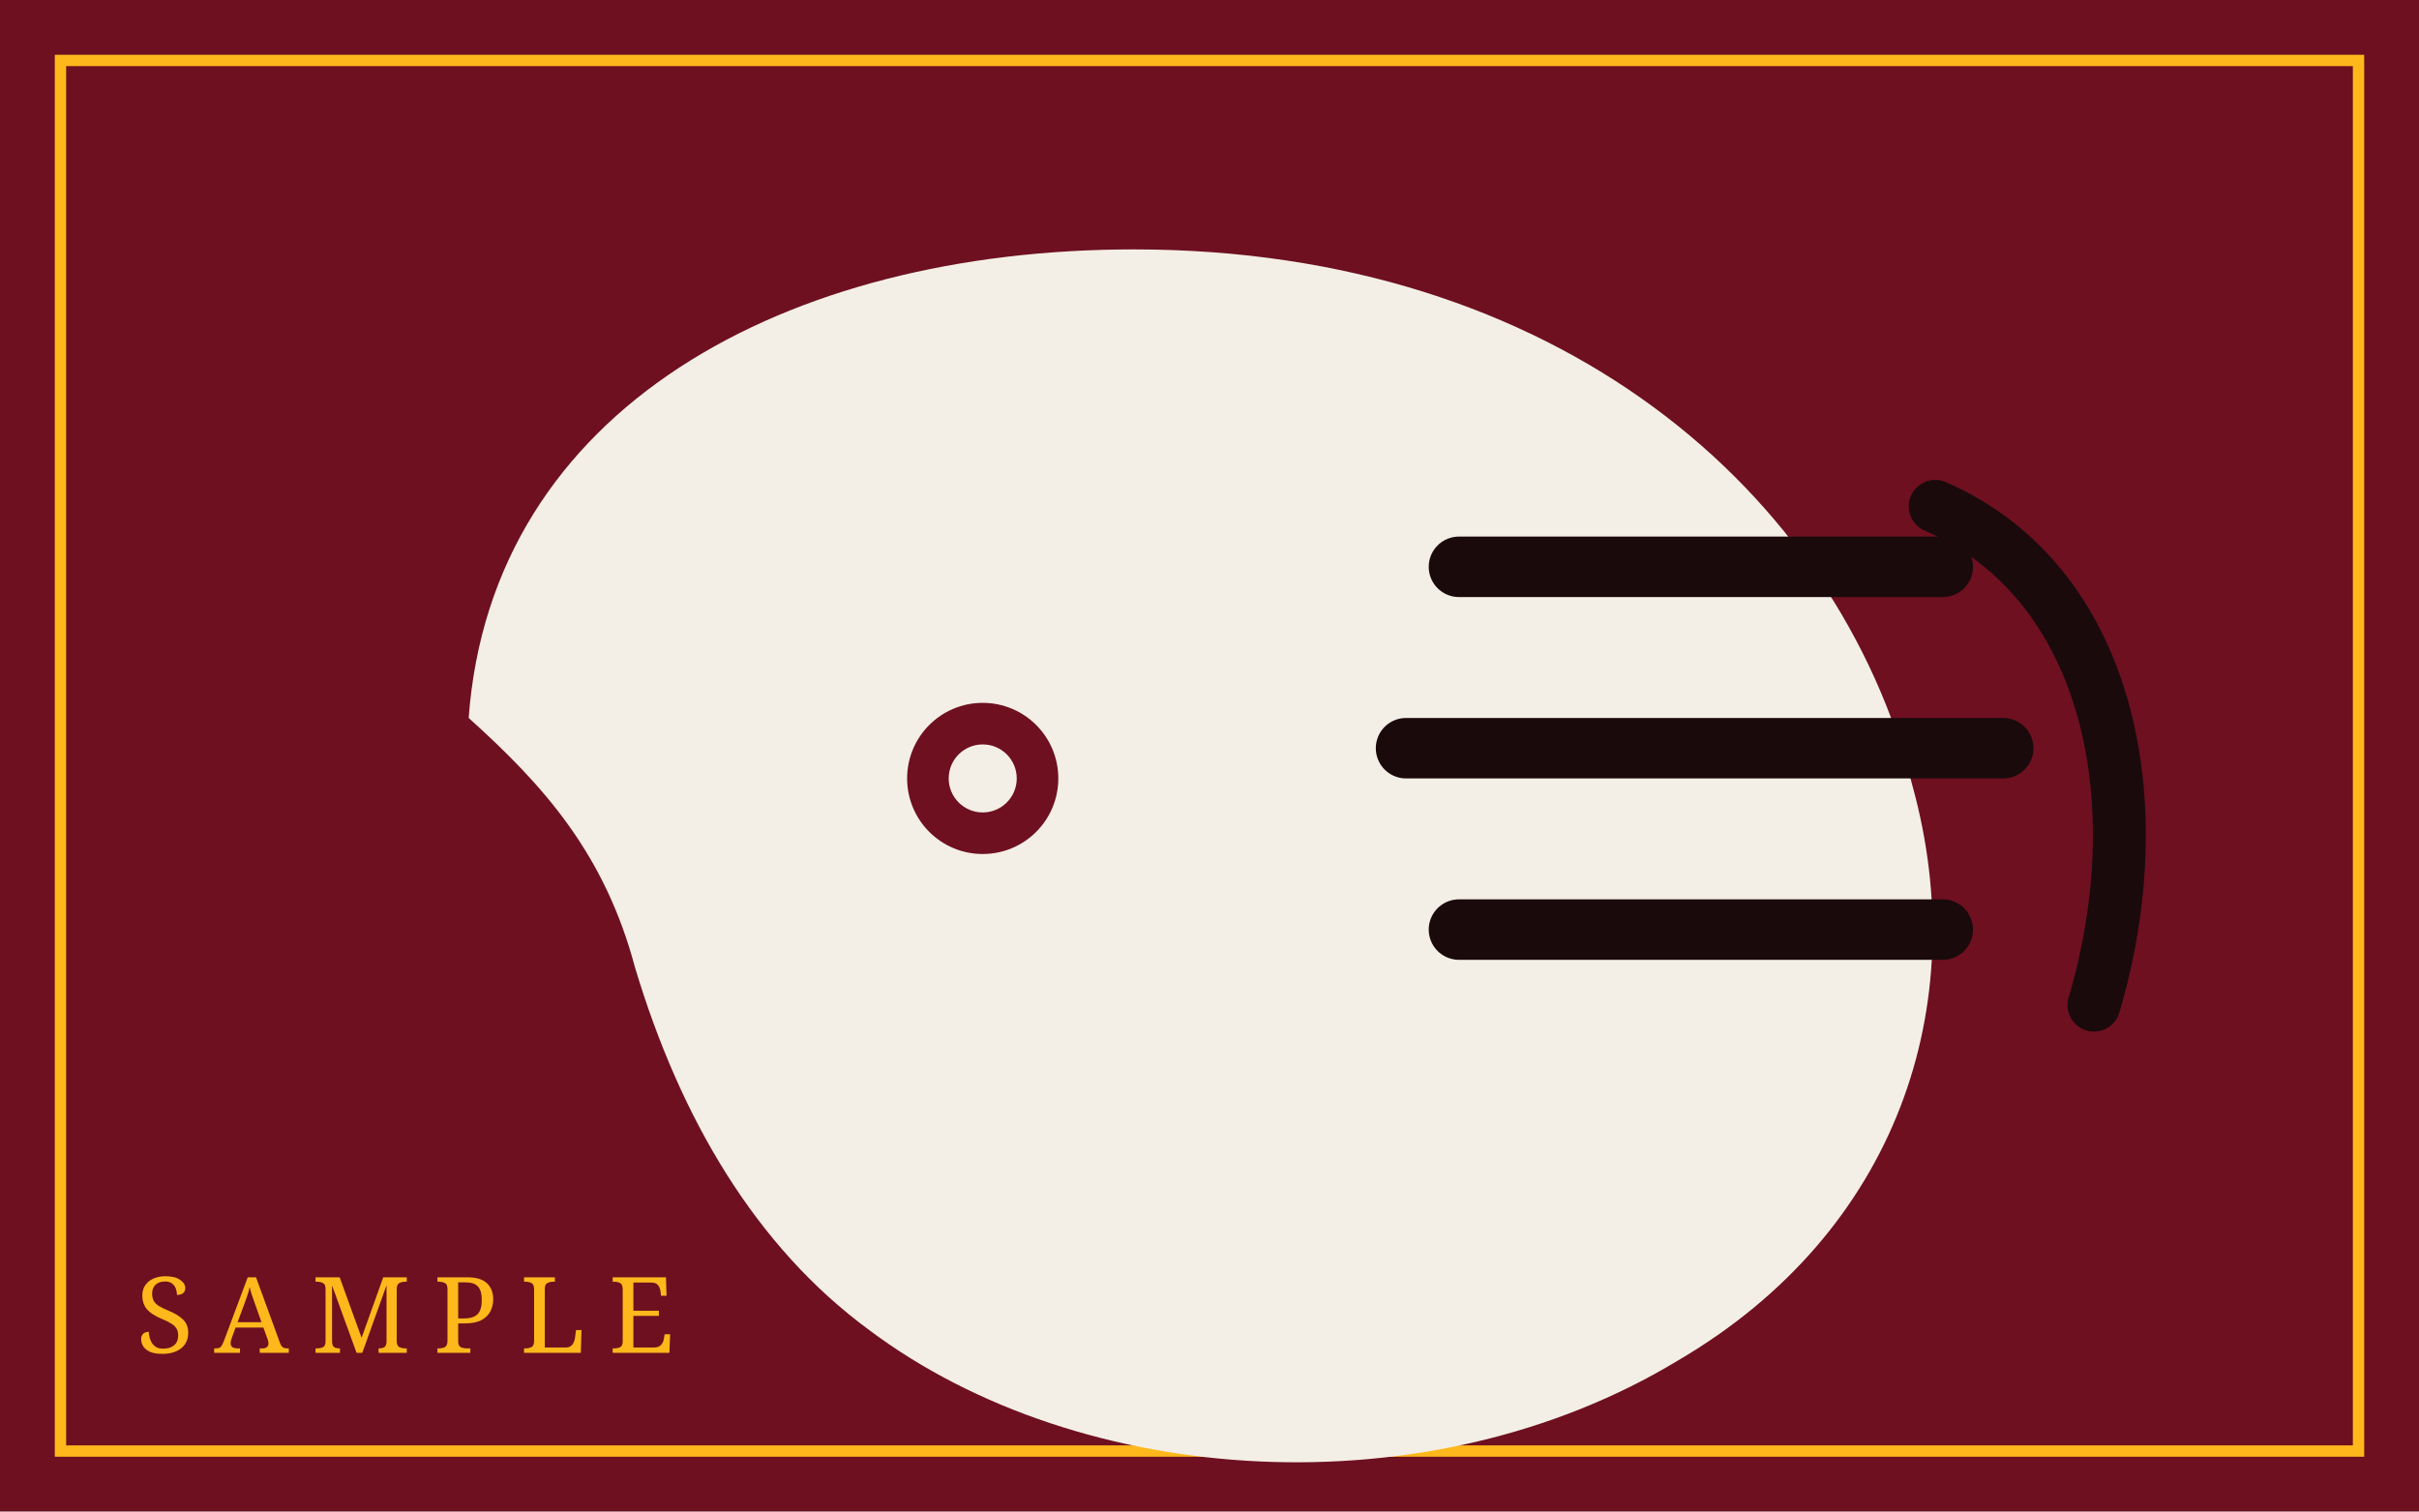
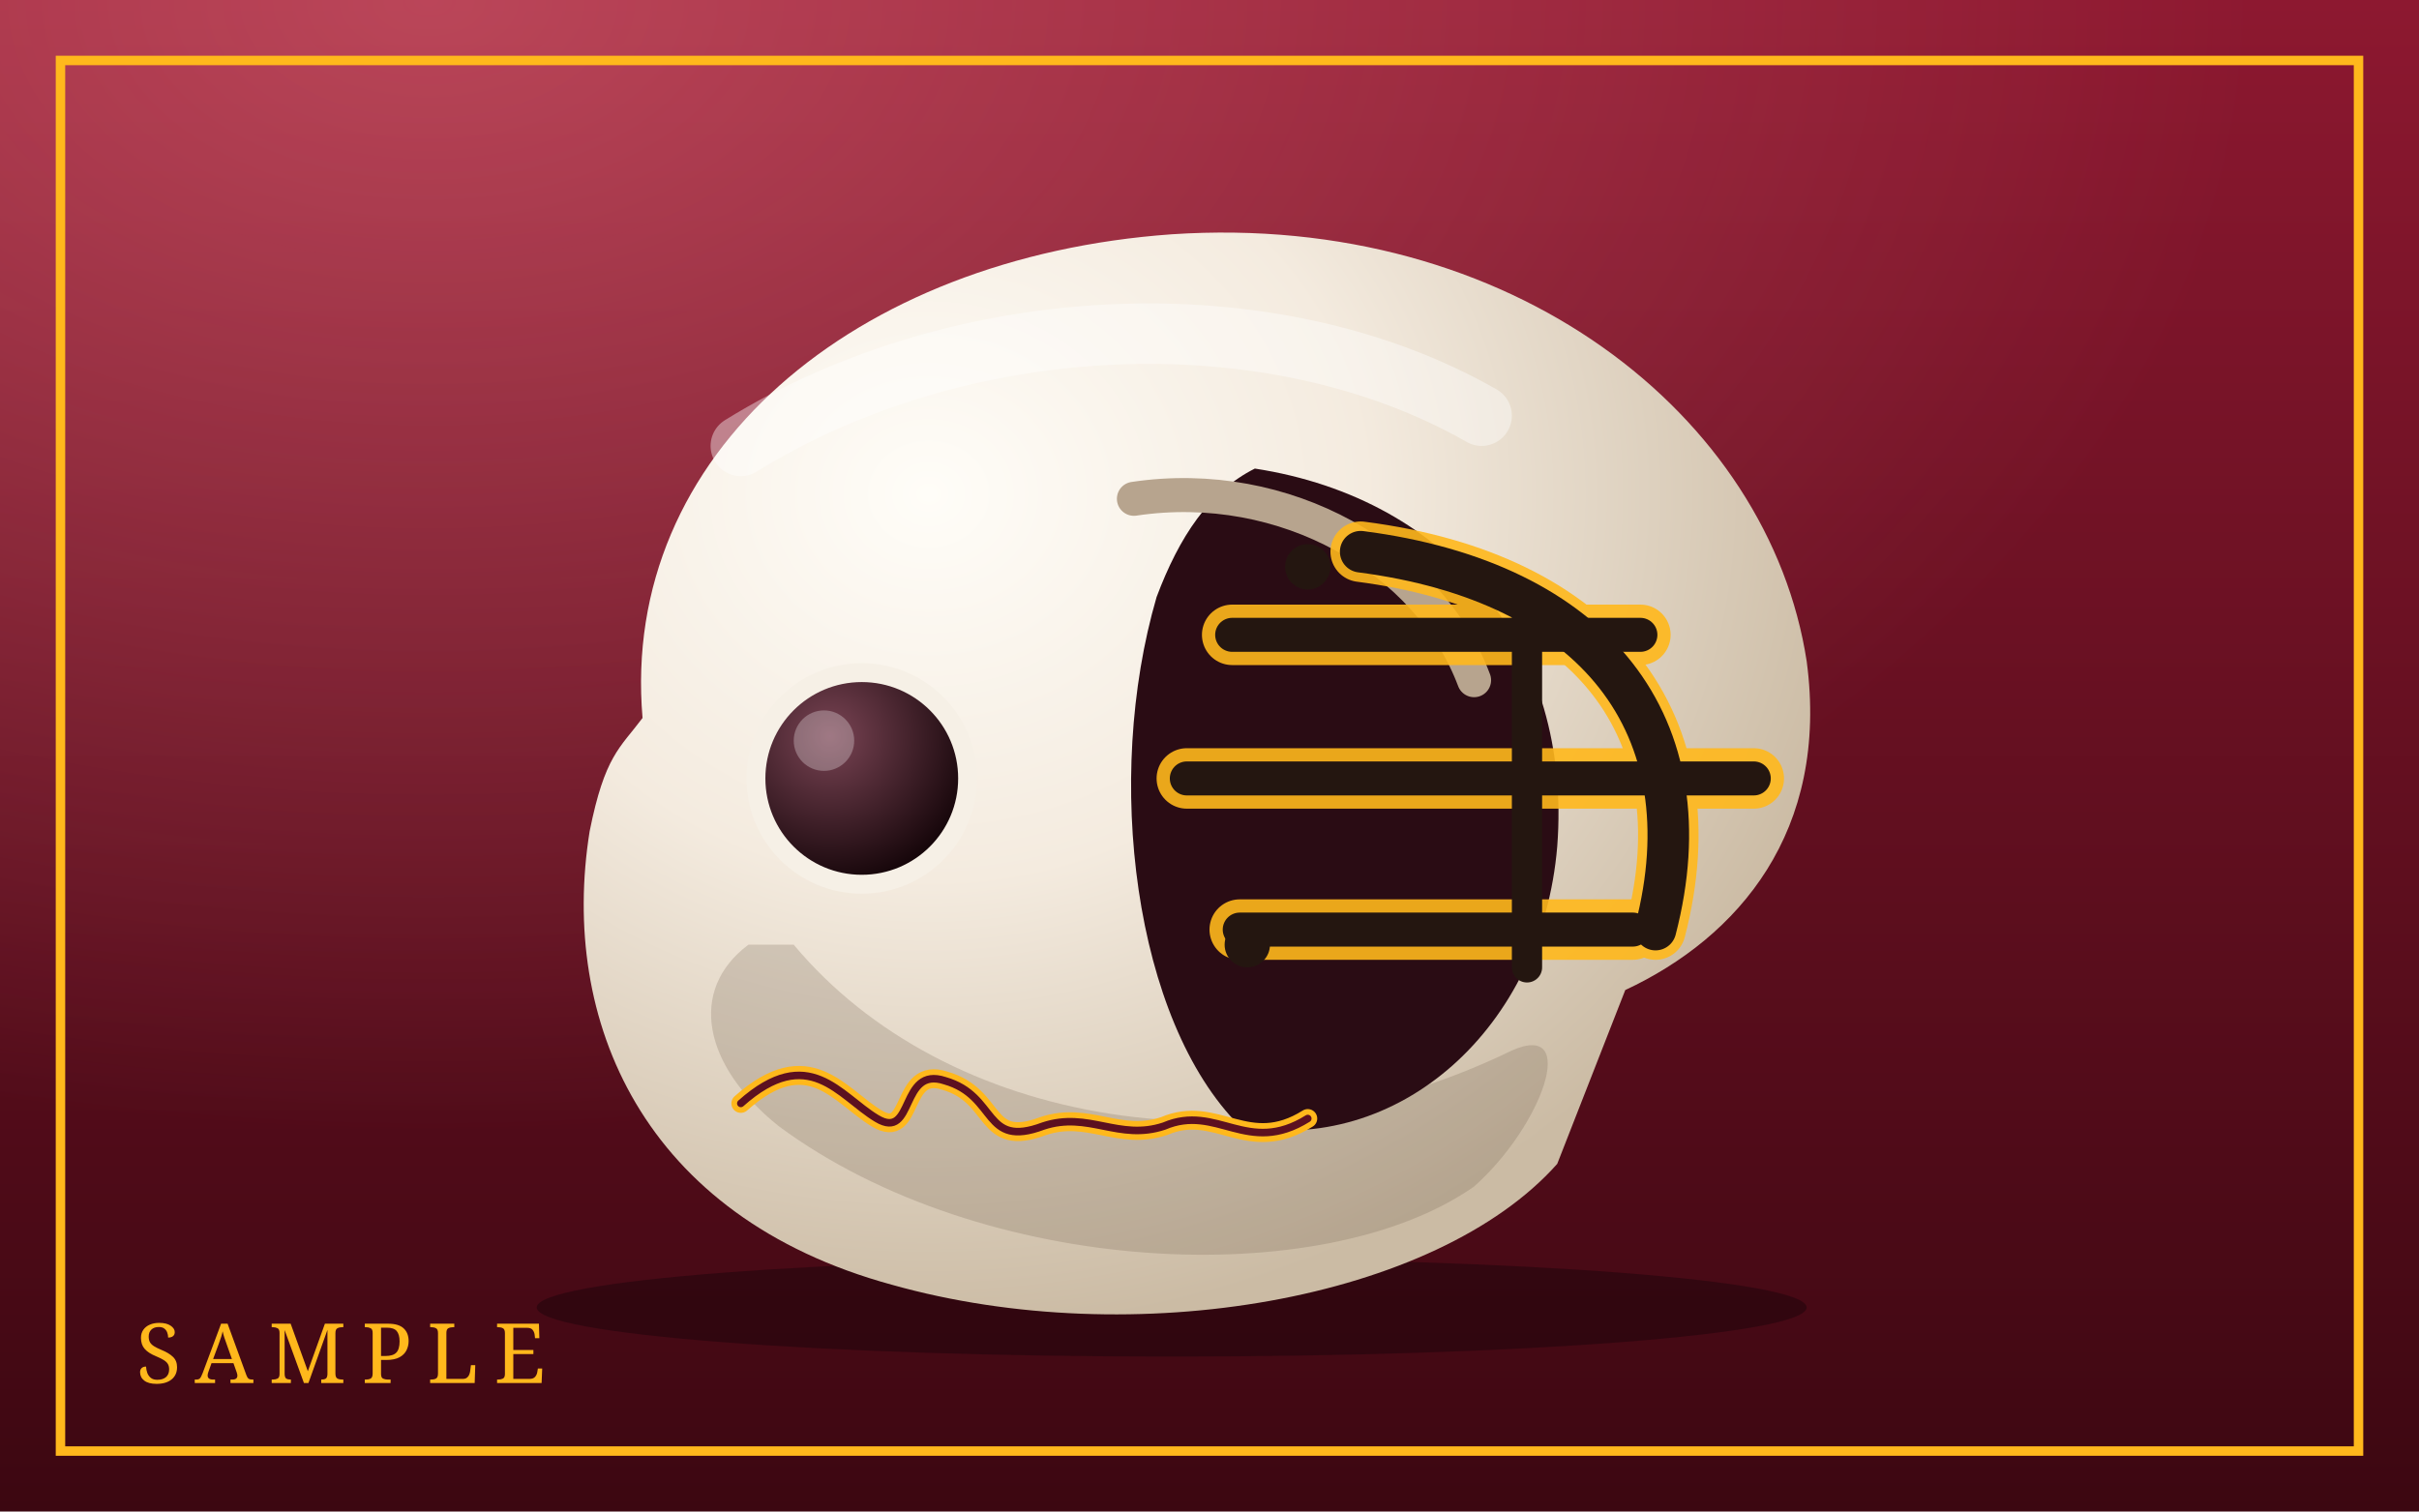
<svg xmlns="http://www.w3.org/2000/svg" width="640" height="400" viewBox="0 0 640 400">
-   <rect width="640" height="400" fill="#6e1020" />
-   <rect x="16" y="16" width="608" height="368" fill="none" stroke="#FFB81C" stroke-width="3" />
-   <g transform="translate(46 42)">
-     <path fill="#f4efe6" d="M78 148c6-82 84-124 176-124 112 0 186 64 206 142 16 58-4 118-62 152-66 40-158 34-214-8-30-22-50-56-62-96-8-30-24-48-44-66z" />
-     <path fill="none" stroke="#1a0a0c" stroke-width="16" stroke-linecap="round" d="M340 108h128M326 156h158M340 204h128" />
-     <path fill="none" stroke="#1a0a0c" stroke-width="14" stroke-linecap="round" d="M466 92c46 20 58 78 42 132" />
-     <circle cx="214" cy="164" r="20" fill="#6e1020" />
-     <circle cx="214" cy="164" r="9" fill="#f4efe6" />
+   <defs>
+     <linearGradient id="bg" x1="0" y1="0" x2="0" y2="1">
+       <stop offset="0" stop-color="#8d1830" />
+       <stop offset="1" stop-color="#3c0711" />
+     </linearGradient>
+     <radialGradient id="wash" cx="18%" cy="0%" r="75%">
+       <stop offset="0" stop-color="#ff8a96" stop-opacity="0.4" />
+       <stop offset="1" stop-color="#ff8a96" stop-opacity="0" />
+     </radialGradient>
+     <radialGradient id="shell" cx="28%" cy="24%" r="78%">
+       <stop offset="0" stop-color="#fffdf8" />
+       <stop offset="0.46" stop-color="#f4ebdf" />
+       <stop offset="1" stop-color="#cbbba4" />
+     </radialGradient>
+     <linearGradient id="metal" x1="0" y1="0" x2="1" y2="1">
+       <stop offset="0" stop-color="#d9c7b6" />
+       <stop offset="0.35" stop-color="#3a281e" />
+       <stop offset="1" stop-color="#8c7362" />
+     </linearGradient>
+     <radialGradient id="hole" cx="35%" cy="30%" r="70%">
+       <stop offset="0" stop-color="#7a4454" />
+       <stop offset="1" stop-color="#16060a" />
+     </radialGradient>
+   </defs>
+   <rect width="640" height="400" fill="url(#bg)" />
+   <rect width="640" height="400" fill="url(#wash)" />
+   <rect x="16" y="16" width="608" height="368" fill="none" stroke="#FFB81C" stroke-width="2.5" />
+   <ellipse cx="310" cy="346" rx="168" ry="13" fill="#140208" opacity="0.42" />
+   <path fill="url(#shell)" d="M170 190c-6-70 56-122 140-128 90-6 158 48 168 113 6 45-18 73-48 87l-18 46c-32 36-112 50-176 32-66-18-88-70-80-120 4-20 8-22 14-30z" />
+   <path fill="#6a5646" opacity="0.22" d="M210 250c40 48 120 62 190 28 18-8 8 20-10 36-40 28-130 24-184-16-20-16-24-36-8-48z" />
+   <path fill="none" stroke="#fff" stroke-width="16" stroke-linecap="round" opacity="0.4" d="M196 118c58-36 140-40 196-8" />
+   <path fill="#2a0c14" d="M332 124c52 8 84 48 80 100-4 48-42 82-84 74-28-28-36-92-22-140 6-16 14-28 26-34z" />
+   <path fill="none" stroke="#b7a48e" stroke-width="9" stroke-linecap="round" d="M300 132c40-6 78 16 90 48" />
+   <g fill="none" stroke="#FFB81C" stroke-linecap="round" stroke-width="16" opacity="0.9">
+     <path d="M360 146c62 8 92 46 78 100" />
+     <path d="M326 168h108" />
+     <path d="M314 206h150" />
+     <path d="M328 246h104" />
  </g>
-   <text x="36" y="358" fill="#FFB81C" font-family="serif" font-size="28" letter-spacing="6">SAMPLE</text>
+   <g fill="none" stroke="#241610" stroke-linecap="round">
+     <path stroke-width="11" d="M360 146c62 8 92 46 78 100" />
+     <path stroke-width="9" d="M326 168h108" />
+     <path stroke-width="9" d="M314 206h150" />
+     <path stroke-width="9" d="M328 246h104" />
+     <path stroke-width="8" d="M404 160v96" />
+   </g>
+   <circle cx="346" cy="150" r="6" fill="#241610" />
+   <circle cx="330" cy="250" r="6" fill="#241610" />
+   <circle cx="228" cy="206" r="28" fill="url(#hole)" />
+   <circle cx="228" cy="206" r="28" fill="none" stroke="#f6f0e6" stroke-width="5" />
+   <circle cx="218" cy="196" r="8" fill="#fff" opacity="0.28" />
+   <path fill="none" stroke="#FFB81C" stroke-width="5" stroke-linecap="round" d="M196 292c18-16 26-2 36 4 10 6 6-14 18-10 14 4 10 18 26 12 12-4 20 4 32 0 14-6 22 8 38-2" />
+   <path fill="none" stroke="#5c1020" stroke-width="2" stroke-linecap="round" d="M196 292c18-16 26-2 36 4 10 6 6-14 18-10 14 4 10 18 26 12 12-4 20 4 32 0 14-6 22 8 38-2" />
+   <text x="36" y="366" fill="#FFB81C" font-family="serif" font-size="22" letter-spacing="4">SAMPLE</text>
</svg>
